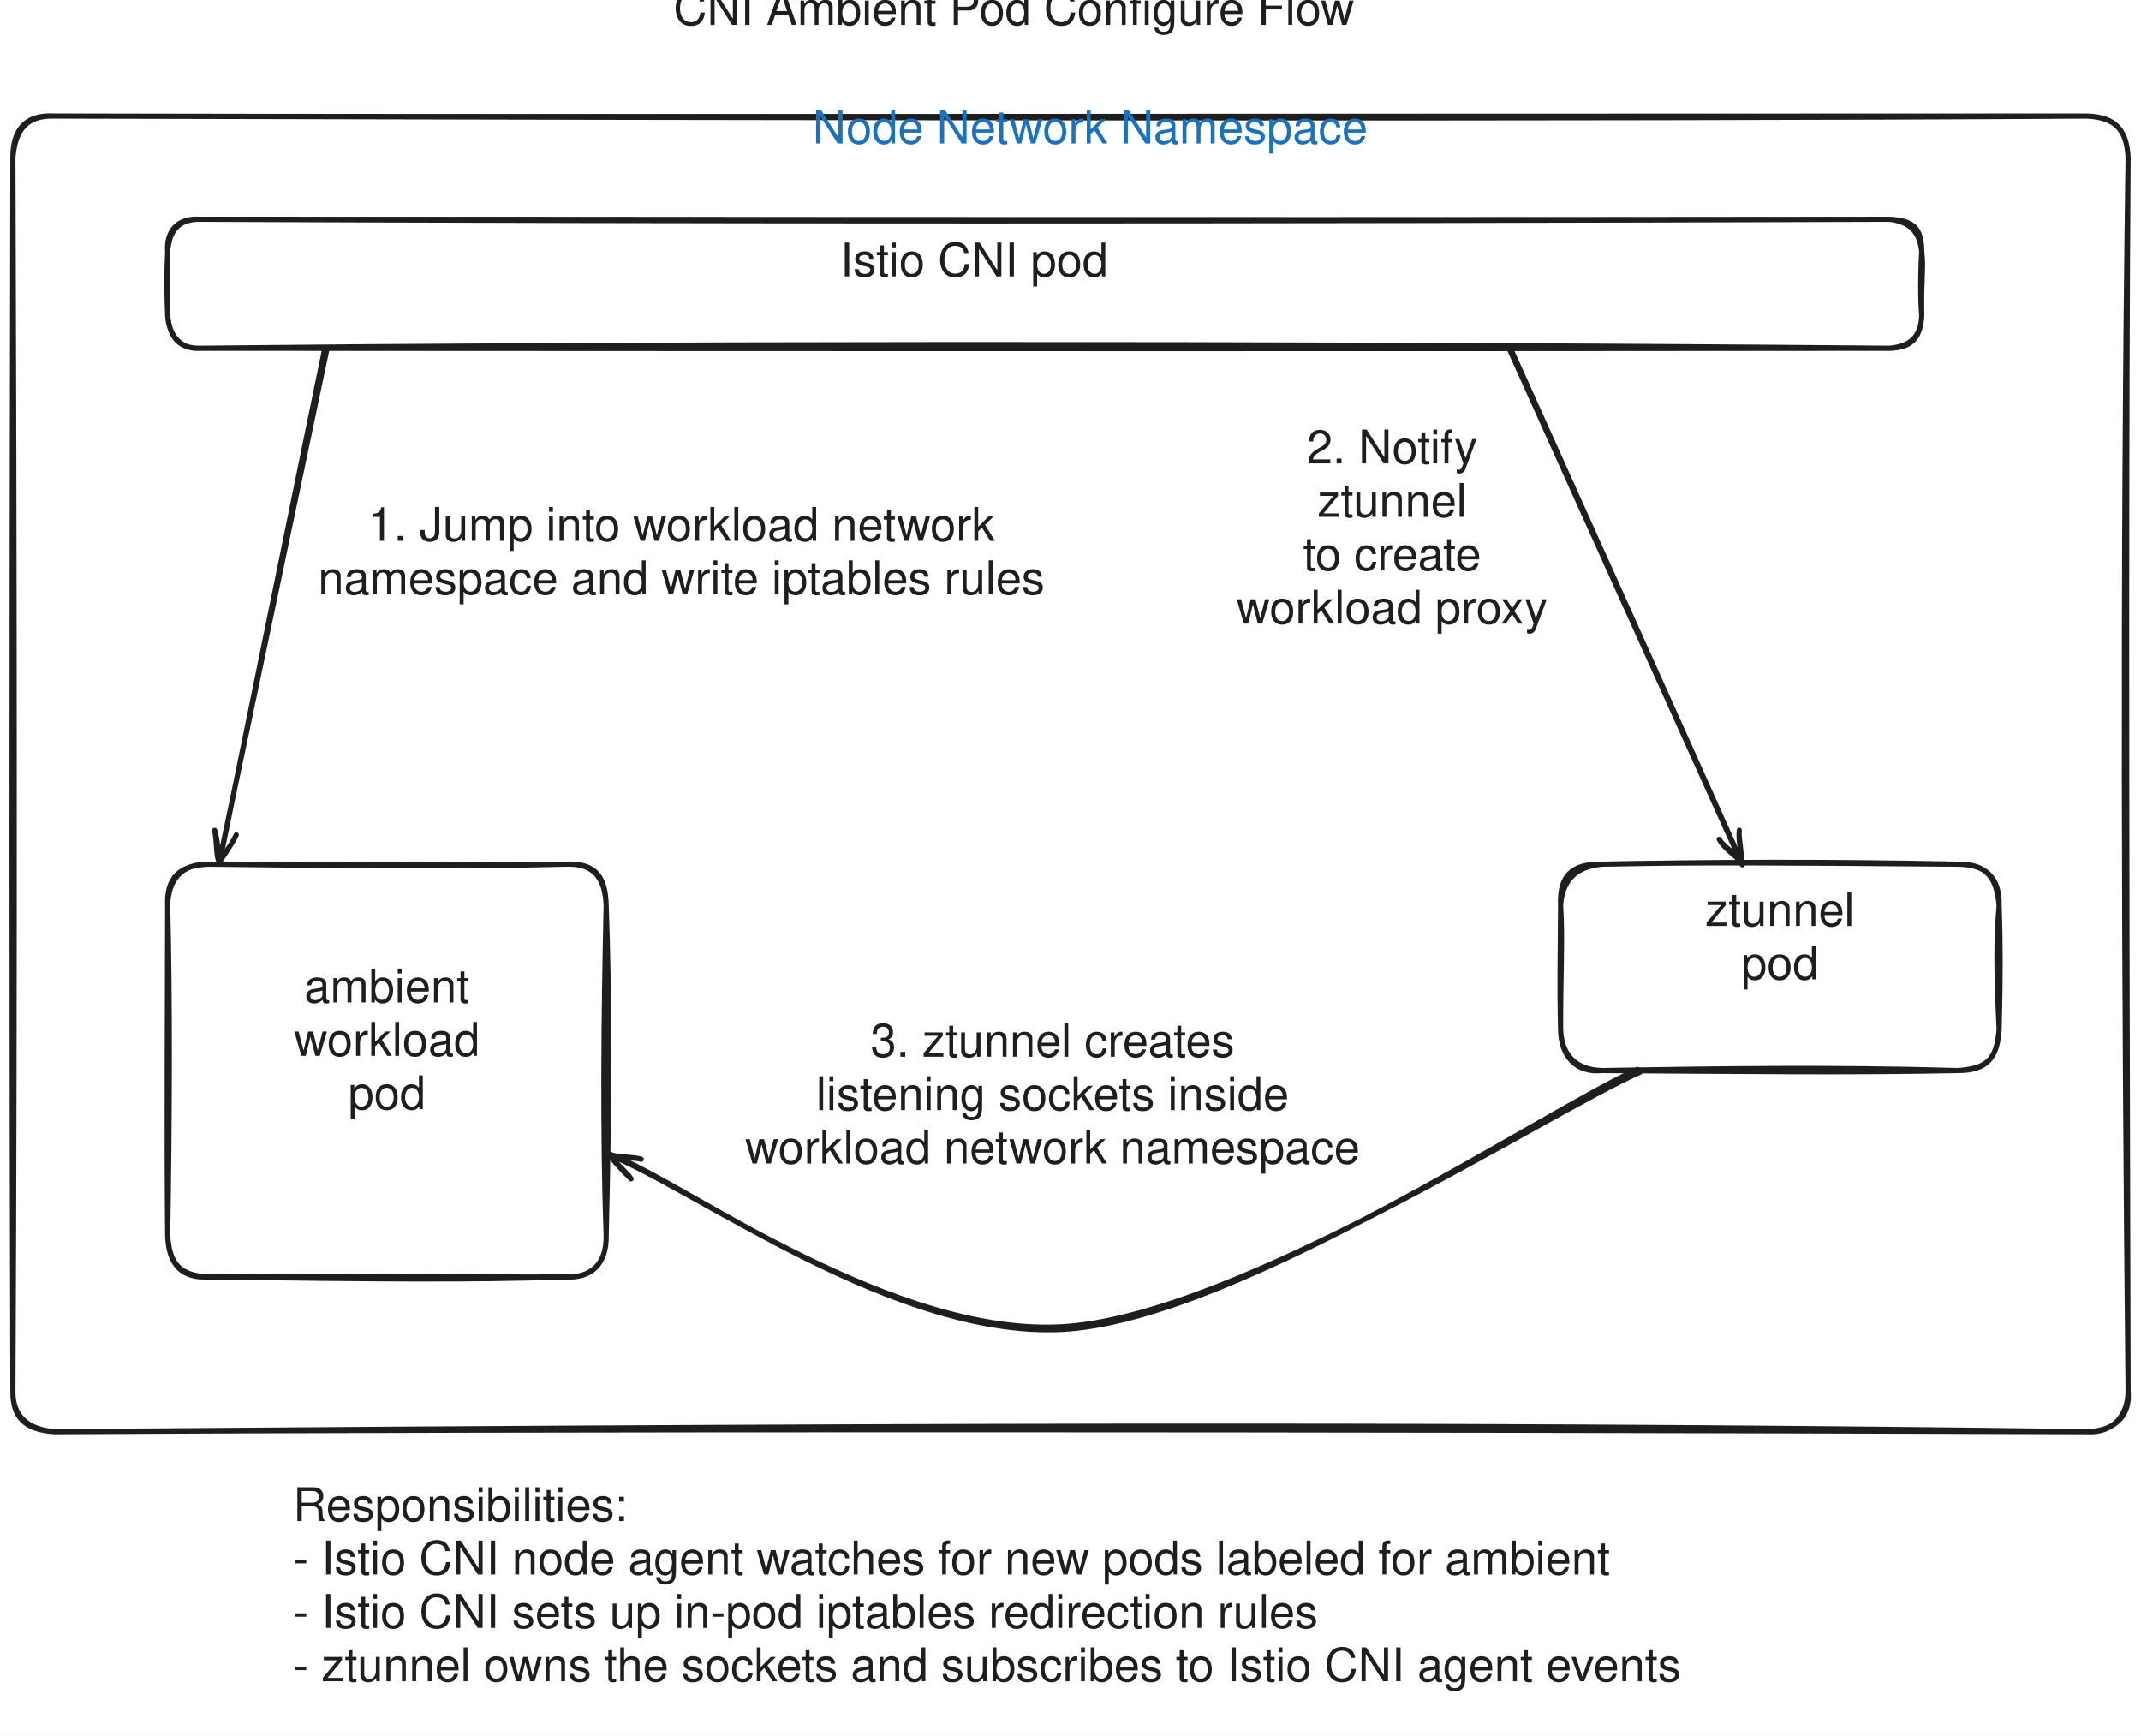
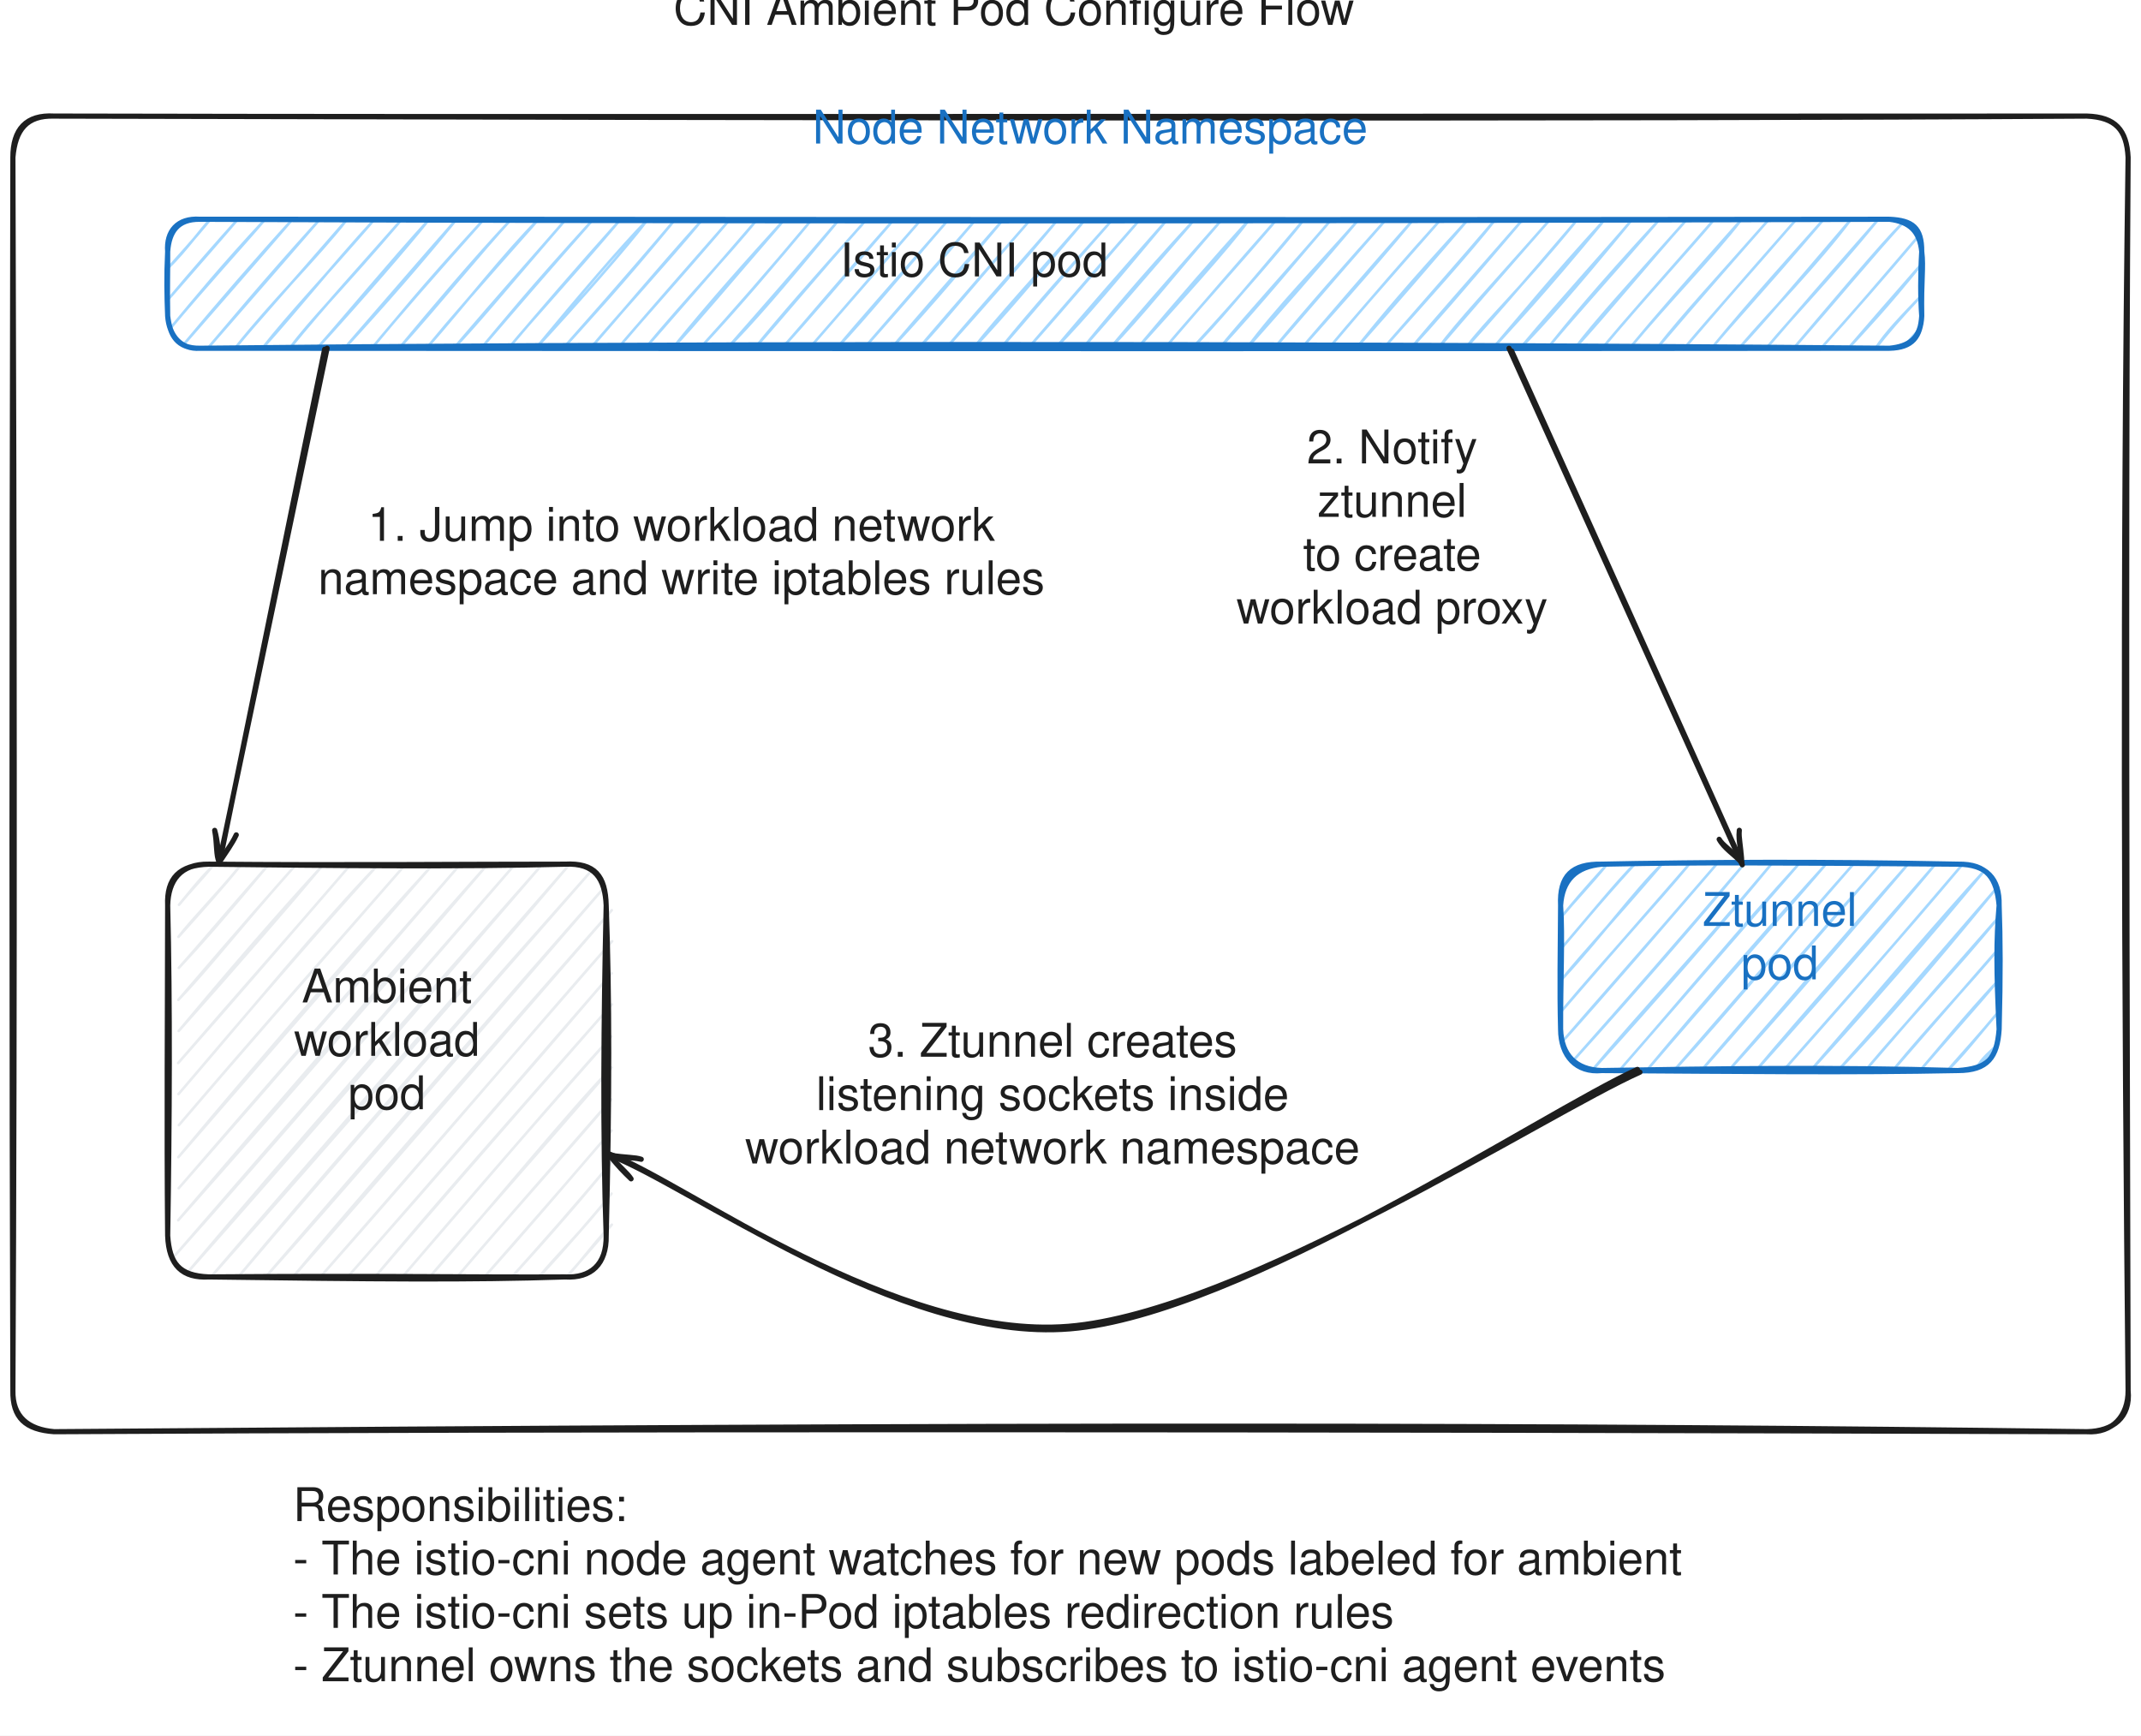
<svg xmlns="http://www.w3.org/2000/svg" version="1.1" viewBox="0 0 1660 1345.6" width="3320" height="2691.2">
  <defs>
    <style class="style-fonts">
      @font-face {
        font-family: "Virgil";
        src: url("https://excalidraw.com/Virgil.woff2");
      }
      @font-face {
        font-family: "Cascadia";
        src: url("https://excalidraw.com/Cascadia.woff2");
      }
      @font-face {
        font-family: "Assistant";
        src: url("https://app.excalidraw.com//dist/excalidraw-assets/Assistant-Regular.woff2");
      }
    </style>
  </defs>
  <rect x="0" y="0" width="1660" height="1345.6" fill="#ffffff" />
  <g stroke-linecap="round" transform="translate(10 90) rotate(0 820 510)">
    <path d="M32 0 C628.51 1.47, 1223.84 2.41, 1608 0 M32 0 C435.96 0.87, 840.23 0.09, 1608 0 M1608 0 C1630.18 0.62, 1638.9 10.75, 1640 32 M1608 0 C1630.43 1.15, 1638.89 10.7, 1640 32 M1640 32 C1635.49 355.02, 1636.9 678.5, 1640 988 M1640 32 C1638.57 243.76, 1638.44 455.67, 1640 988 M1640 988 C1640.18 1007.56, 1627.94 1021.39, 1608 1020 M1640 988 C1642.12 1009.11, 1628.21 1019.57, 1608 1020 M1608 1020 C1198.52 1014.57, 788.81 1014.03, 32 1020 M1608 1020 C1009.57 1018.06, 410.25 1017.82, 32 1020 M32 1020 C9.71 1018.47, -0.39 1009.24, 0 988 M32 1020 C12.08 1018.25, -0.45 1008.61, 0 988 M0 988 C1.58 669.8, 1.12 349.85, 0 32 M0 988 C-0.88 716.04, -0.89 444.3, 0 32 M0 32 C-0.03 10.31, 10.15 -1.3, 32 0 M0 32 C1.82 10.71, 10.62 -0.65, 32 0" stroke="#1e1e1e" stroke-width="4" fill="none" />
  </g>
  <g transform="translate(630 102) rotate(0 215.1667 20.7)">
    <text x="0" y="0" font-family="Helvetica, Segoe UI Emoji" font-size="36px" fill="#1971c2" text-anchor="start" style="white-space: pre;" direction="ltr" dominant-baseline="text-before-edge">Node Network Namespace</text>
  </g>
  <g stroke-linecap="round" transform="translate(130 170) rotate(0 680 50)">
-     <path d="M25 0 C348.87 -0.12, 672.5 0.72, 1335 0 M25 0 C420.07 1.67, 815.59 1.66, 1335 0 M1335 0 C1350.96 1.96, 1358.41 9.7, 1360 25 M1335 0 C1352.83 0.84, 1360.04 6.34, 1360 25 M1360 25 C1361.58 37.71, 1359.44 46.7, 1360 75 M1360 25 C1358.92 43.33, 1358.97 61.45, 1360 75 M1360 75 C1359.29 92.22, 1350.17 98.56, 1335 100 M1360 75 C1358.92 91.01, 1353.05 99.61, 1335 100 M1335 100 C832.7 95.7, 329.57 96.71, 25 100 M1335 100 C977.92 100.39, 621.41 100.35, 25 100 M25 100 C7.14 100.21, 1.8 89.84, 0 75 M25 100 C10.09 101.05, 1.1 90.27, 0 75 M0 75 C-0.63 59.16, -0.94 44.42, 0 25 M0 75 C-0.46 54.79, 0.14 35.64, 0 25 M0 25 C1.08 9.75, 7.65 -0.22, 25 0 M0 25 C-1.17 9.52, 7.46 -1.21, 25 0" stroke="#1e1e1e" stroke-width="4" fill="none" />
+     <path d="M3.56 9.72 C3.56 9.72, 3.56 9.72, 3.56 9.72 M3.56 9.72 C3.56 9.72, 3.56 9.72, 3.56 9.72 M0.54 37.57 C14.58 23.79, 25.49 7.78, 33.35 -0.16 M0.54 37.57 C8.73 28.22, 18.46 17.85, 33.35 -0.16 M0.81 61.65 C20.78 38.79, 41.46 15.18, 54.61 -0.23 M0.81 61.65 C19.56 39.26, 39.48 16.6, 54.61 -0.23 M1.73 84.98 C22.3 60.2, 41.29 36.98, 75.21 0.45 M1.73 84.98 C29.46 51.68, 58.67 19.9, 75.21 0.45 M11.84 97.74 C39.02 66.49, 68.85 32.56, 96.47 0.39 M11.84 97.74 C39.91 64.2, 69.35 30.11, 96.47 0.39 M30.48 100.69 C50.13 77.91, 70.32 52.77, 117.73 0.32 M30.48 100.69 C65.3 60.83, 99.85 20.9, 117.73 0.32 M51.74 100.62 C80.9 63.71, 115.14 30.55, 138.99 0.25 M51.74 100.62 C69.77 78.49, 87.93 59.17, 138.99 0.25 M73 100.55 C95.33 72.25, 119.72 47.01, 160.25 0.18 M73 100.55 C101.15 69.24, 126.68 36.89, 160.25 0.18 M94.26 100.49 C112.22 76.39, 132.92 56.9, 181.51 0.11 M94.26 100.49 C121.57 66.88, 152.06 33.7, 181.51 0.11 M115.52 100.42 C150.55 61.87, 185.15 21.99, 202.77 0.04 M115.52 100.42 C142.61 69.61, 169.93 36.24, 202.77 0.04 M136.78 100.35 C168.26 64.15, 202.73 23.97, 224.03 -0.03 M136.78 100.35 C167.84 66.55, 197.16 32.97, 224.03 -0.03 M158.04 100.28 C176.44 78.6, 193.99 56.01, 245.29 -0.1 M158.04 100.28 C180.07 73.51, 204.1 46.26, 245.29 -0.1 M179.3 100.21 C207.11 66.98, 235.42 33.08, 266.55 -0.17 M179.3 100.21 C211.24 64.68, 242.34 25.99, 266.55 -0.17 M200.56 100.14 C231.38 64.91, 261.84 25.71, 287.81 -0.24 M200.56 100.14 C219.8 76.69, 239.51 54.22, 287.81 -0.24 M221.82 100.07 C241.75 79.06, 259.74 56.75, 308.42 0.45 M221.82 100.07 C255.59 60.41, 288.99 22.89, 308.42 0.45 M242.42 100.76 C261.14 78.62, 277.52 57.76, 329.68 0.38 M242.42 100.76 C268.62 70.24, 294.18 40.55, 329.68 0.38 M263.68 100.69 C285.4 74.4, 308.87 49.87, 350.94 0.31 M263.68 100.69 C289.14 70.64, 316 39.28, 350.94 0.31 M284.94 100.62 C320.68 61.83, 354.93 22.76, 372.2 0.24 M284.94 100.62 C318.29 60.35, 352.08 20.68, 372.2 0.24 M306.2 100.55 C328.12 76.15, 351.94 50.7, 393.46 0.17 M306.2 100.55 C326.87 77.02, 347.75 54.05, 393.46 0.17 M327.46 100.48 C353.02 70.04, 381.84 39.34, 414.72 0.1 M327.46 100.48 C352.37 72.13, 374.73 44.87, 414.72 0.1 M348.72 100.41 C378.38 65.72, 406.11 34.19, 435.98 0.04 M348.72 100.41 C366.86 78.74, 386.85 57.3, 435.98 0.04 M369.98 100.34 C401.63 62.34, 432.94 29.5, 457.24 -0.03 M369.98 100.34 C397.85 68.46, 423.86 38.8, 457.24 -0.03 M391.24 100.27 C410.91 79.07, 430.57 55.29, 478.5 -0.1 M391.24 100.27 C420.46 64.12, 451.72 29.4, 478.5 -0.1 M412.5 100.21 C444.35 65.94, 471.46 33.74, 499.76 -0.17 M412.5 100.21 C438.56 71.57, 464.89 41.49, 499.76 -0.17 M433.76 100.14 C461.11 69.2, 489.17 36.9, 521.02 -0.24 M433.76 100.14 C454.18 79.29, 473.14 57.56, 521.02 -0.24 M455.02 100.07 C476.81 75.69, 498.92 48.5, 541.62 0.45 M455.02 100.07 C476.07 74.29, 498.72 48.57, 541.62 0.45 M475.63 100.75 C496.58 77.65, 515.02 55.89, 562.88 0.38 M475.63 100.75 C498.49 74.94, 520.47 48.07, 562.88 0.38 M496.89 100.68 C524.89 68.5, 551.7 37.53, 584.14 0.31 M496.89 100.68 C521.16 73.07, 545.27 44.31, 584.14 0.31 M518.15 100.62 C543.59 73.47, 567.81 43.56, 605.4 0.24 M518.15 100.62 C537.6 77.65, 556.54 56.23, 605.4 0.24 M539.41 100.55 C567 69.57, 594.04 38.39, 626.66 0.17 M539.41 100.55 C573.99 60.47, 607.35 22.12, 626.66 0.17 M560.67 100.48 C594.18 64.59, 624.97 27.4, 647.92 0.1 M560.67 100.48 C585.44 71.46, 611.63 41.43, 647.92 0.1 M581.93 100.41 C600.47 80.91, 617.73 58.74, 669.18 0.03 M581.93 100.41 C611.74 65.56, 643.69 29.11, 669.18 0.03 M603.19 100.34 C631.9 68.31, 657.62 39.45, 690.44 -0.04 M603.19 100.34 C635.25 62.4, 669.97 24.07, 690.44 -0.04 M624.45 100.27 C645.07 74.16, 669.5 48.14, 711.7 -0.11 M624.45 100.27 C649.41 73.72, 672.06 46.58, 711.7 -0.11 M645.71 100.2 C671.9 67.99, 698.17 38.79, 732.96 -0.18 M645.71 100.2 C665.64 77.67, 684.52 54.58, 732.96 -0.18 M666.97 100.13 C699.89 62.18, 736.45 19.62, 754.22 -0.24 M666.97 100.13 C695.19 68.67, 722.58 35.98, 754.22 -0.24 M688.23 100.06 C712.56 75.08, 734.85 48.13, 774.83 0.44 M688.23 100.06 C712.92 70.84, 737.67 42.54, 774.83 0.44 M708.83 100.75 C728.94 76.49, 750.92 49.15, 796.09 0.37 M708.83 100.75 C732.16 74.28, 755.83 46.96, 796.09 0.37 M730.09 100.68 C756.4 73.43, 776.99 46.79, 817.35 0.3 M730.09 100.68 C750.52 76.43, 772.66 50.8, 817.35 0.3 M751.35 100.61 C786.24 61.86, 821.03 23.76, 838.61 0.23 M751.35 100.61 C781.46 64.63, 812.51 28.98, 838.61 0.23 M772.61 100.54 C801.76 66.14, 834.85 29.78, 859.87 0.17 M772.61 100.54 C801.13 67.58, 829.34 34.7, 859.87 0.17 M793.87 100.47 C813.6 80.79, 833.19 56.78, 881.13 0.1 M793.87 100.47 C829.83 61.46, 864.49 21.21, 881.13 0.1 M815.13 100.4 C840.9 69.33, 866.73 41.54, 902.39 0.03 M815.13 100.4 C848.19 64.69, 878.96 27.05, 902.39 0.03 M836.39 100.33 C860.98 67.47, 889.19 39, 923.65 -0.04 M836.39 100.33 C861.79 71.6, 886.61 43.71, 923.65 -0.04 M857.65 100.27 C876.35 79.24, 894.05 57.89, 944.91 -0.11 M857.65 100.27 C885.08 67.08, 914.08 34.5, 944.91 -0.11 M878.91 100.2 C901.58 74.47, 926.02 48.04, 966.17 -0.18 M878.91 100.2 C903.27 72, 928.46 42.35, 966.17 -0.18 M900.17 100.13 C932.73 61.79, 960.63 29.4, 987.43 -0.25 M900.17 100.13 C918.07 78.58, 936.93 57.11, 987.43 -0.25 M921.43 100.06 C941.55 75.23, 960.31 52.56, 1008.03 0.44 M921.43 100.06 C952.25 65.37, 981.72 31.02, 1008.03 0.44 M942.04 100.74 C974.56 64.2, 1007.99 27.35, 1029.29 0.37 M942.04 100.74 C971.73 66.62, 1003.08 31.23, 1029.29 0.37 M963.3 100.68 C984.04 76, 1004.1 53.54, 1050.55 0.3 M963.3 100.68 C981.94 80.46, 999.26 60.49, 1050.55 0.3 M984.56 100.61 C1001.84 77.5, 1022.9 55.87, 1071.81 0.23 M984.56 100.61 C1007.6 73.7, 1032.07 45.42, 1071.81 0.23 M1005.82 100.54 C1024.02 76.58, 1046.82 56.71, 1093.08 0.16 M1005.82 100.54 C1025.7 78.45, 1046.2 55.14, 1093.08 0.16 M1027.08 100.47 C1044.43 80.95, 1063.01 62.33, 1114.34 0.09 M1027.08 100.47 C1049.18 74.77, 1071.28 47.27, 1114.34 0.09 M1048.34 100.4 C1083.05 58.91, 1117.78 21.34, 1135.6 0.02 M1048.34 100.4 C1067.93 80.21, 1087.79 58.08, 1135.6 0.02 M1069.6 100.33 C1086.55 79.4, 1104.32 57.01, 1156.86 -0.05 M1069.6 100.33 C1088.53 77.21, 1108.59 55.77, 1156.86 -0.05 M1090.86 100.26 C1119.62 68.54, 1145.22 36.84, 1178.12 -0.11 M1090.86 100.26 C1108.1 77.92, 1126.67 57.72, 1178.12 -0.11 M1112.12 100.19 C1130.81 77.47, 1152.76 53.09, 1199.38 -0.18 M1112.12 100.19 C1144.69 61.23, 1177.83 25.48, 1199.38 -0.18 M1133.38 100.12 C1164.25 62.96, 1198.17 28.73, 1219.98 0.5 M1133.38 100.12 C1153.97 75.19, 1176.14 49.93, 1219.98 0.5 M1154.64 100.05 C1176.24 72.48, 1201.43 45.79, 1241.24 0.43 M1154.64 100.05 C1186.93 62.11, 1219.3 25.34, 1241.24 0.43 M1175.24 100.74 C1202.18 68.72, 1227.55 40.83, 1262.5 0.36 M1175.24 100.74 C1193 80.04, 1213.54 56.17, 1262.5 0.36 M1196.5 100.67 C1228.28 61.94, 1262.09 24.84, 1283.76 0.3 M1196.5 100.67 C1213.85 79.55, 1232.58 60.33, 1283.76 0.3 M1217.76 100.6 C1246.58 67.08, 1276.86 37.35, 1305.02 0.23 M1217.76 100.6 C1237.6 79.33, 1256.07 57.59, 1305.02 0.23 M1239.03 100.53 C1261.01 73.94, 1286.07 49.07, 1326.28 0.16 M1239.03 100.53 C1262.25 73.59, 1285.73 46.15, 1326.28 0.16 M1260.29 100.46 C1292.21 64.05, 1324.43 25.25, 1345.57 2.35 M1260.29 100.46 C1293.21 61.66, 1327.07 21.08, 1345.57 2.35 M1281.55 100.4 C1306.59 72.73, 1328.06 47.39, 1357.65 12.85 M1281.55 100.4 C1306.18 72.65, 1329.32 46.76, 1357.65 12.85 M1302.81 100.33 C1316.75 85.15, 1332.42 68.84, 1359.88 34.67 M1302.81 100.33 C1320.13 80.14, 1336.86 60.91, 1359.88 34.67 M1324.07 100.26 C1331.92 87.99, 1343.52 76.12, 1360.15 58.75 M1324.07 100.26 C1332.87 88.81, 1342.75 77.33, 1360.15 58.75 M1346.64 98.68 C1350.86 94.62, 1354.77 88.66, 1359.1 84.34 M1346.64 98.68 C1349.76 93.92, 1354.9 88.81, 1359.1 84.34" stroke="#a5d8ff" stroke-width="2" fill="none" />
+     <path d="M25 0 C348.87 -0.12, 672.5 0.72, 1335 0 M25 0 C420.07 1.67, 815.59 1.66, 1335 0 M1335 0 C1350.96 1.96, 1358.41 9.7, 1360 25 M1335 0 C1352.83 0.84, 1360.04 6.34, 1360 25 M1360 25 C1361.58 37.71, 1359.44 46.7, 1360 75 M1360 25 C1358.92 43.33, 1358.97 61.45, 1360 75 M1360 75 C1359.29 92.22, 1350.17 98.56, 1335 100 M1360 75 C1358.92 91.01, 1353.05 99.61, 1335 100 M1335 100 C832.7 95.7, 329.57 96.71, 25 100 M1335 100 C977.92 100.39, 621.41 100.35, 25 100 M25 100 C7.14 100.21, 1.8 89.84, 0 75 M25 100 C10.09 101.05, 1.1 90.27, 0 75 M0 75 C-0.63 59.16, -0.94 44.42, 0 25 M0 75 C-0.46 54.79, 0.14 35.64, 0 25 M0 25 C1.08 9.75, 7.65 -0.22, 25 0 M0 25 C-1.17 9.52, 7.46 -1.21, 25 0" stroke="#1971c2" stroke-width="4" fill="none" />
  </g>
  <g stroke-linecap="round" transform="translate(130 670) rotate(0 170 160)">
+     <path d="M7.86 8.16 C7.86 8.16, 7.86 8.16, 7.86 8.16 M7.86 8.16 C7.86 8.16, 7.86 8.16, 7.86 8.16 M8.78 31.49 C16.28 22.24, 26.44 11.77, 34.37 2.05 M8.78 31.49 C16.93 21.69, 23.52 12.91, 34.37 2.05 M8.39 56.32 C20.47 40.86, 37.05 24.57, 55.63 1.98 M8.39 56.32 C26.06 36.54, 44.33 16.23, 55.63 1.98 M8.66 80.4 C26.14 61.69, 42.24 43.29, 76.89 1.91 M8.66 80.4 C27.67 59.13, 44.08 39.12, 76.89 1.91 M8.27 105.24 C33.06 79.28, 53.95 51.52, 98.15 1.85 M8.27 105.24 C27.85 82.72, 47.7 58.85, 98.15 1.85 M8.54 129.32 C44.66 86.09, 80.15 44.77, 119.41 1.78 M8.54 129.32 C52.88 79.57, 96.41 29.35, 119.41 1.78 M8.15 154.16 C52.54 102.6, 96.1 53.71, 140.67 1.71 M8.15 154.16 C51.05 105.69, 90.8 59.38, 140.67 1.71 M8.41 178.24 C66.12 111.18, 121.16 43.88, 161.28 2.39 M8.41 178.24 C58.5 119.09, 110.05 59.01, 161.28 2.39 M8.68 202.32 C55.64 147.37, 102.38 94.29, 182.54 2.32 M8.68 202.32 C63.09 138.43, 119.36 74.42, 182.54 2.32 M8.29 227.16 C79.94 141.28, 153.51 57.18, 203.8 2.26 M8.29 227.16 C68.23 157.79, 128.41 89.01, 203.8 2.26 M8.56 251.24 C76.78 172.26, 146.84 91.37, 225.06 2.19 M8.56 251.24 C91.11 157.06, 172.77 63.05, 225.06 2.19 M8.17 276.08 C66.86 209.55, 124.93 144.55, 246.32 2.12 M8.17 276.08 C92.87 176.76, 179.03 77.72, 246.32 2.12 M4.5 304.69 C84.72 214.7, 163.81 122.1, 267.58 2.05 M4.5 304.69 C68.62 230.67, 133.42 155.82, 267.58 2.05 M14.6 317.45 C102.79 217.96, 190.41 116.17, 288.84 1.98 M14.6 317.45 C99.8 216.74, 186.08 118.52, 288.84 1.98 M32.58 321.15 C116.86 222.48, 203.05 124.74, 310.1 1.91 M32.58 321.15 C133.7 206.93, 234.05 91.98, 310.1 1.91 M53.84 321.08 C128.85 232.5, 207.54 143.92, 327.42 6.37 M53.84 321.08 C110.91 252.24, 170.37 183.58, 327.42 6.37 M75.1 321.01 C131.52 257.97, 185.65 195.09, 338.18 18.38 M75.1 321.01 C169.73 211.07, 266.23 100.14, 338.18 18.38 M96.36 320.95 C151.01 255.27, 207.66 191.43, 344.35 35.67 M96.36 320.95 C165.25 242.79, 233.11 163.96, 344.35 35.67 M117.62 320.88 C200.39 227.43, 281.42 131.52, 344.62 59.75 M117.62 320.88 C165.11 266.8, 211.79 212.52, 344.62 59.75 M138.88 320.81 C216.9 232.07, 292.91 143.74, 344.23 84.58 M138.88 320.81 C209.84 240.56, 280.34 159.38, 344.23 84.58 M160.14 320.74 C211.14 259.88, 264 200.07, 344.5 108.67 M160.14 320.74 C199.73 274.5, 238.99 228.98, 344.5 108.67 M181.4 320.67 C242.77 249.58, 304.76 176.81, 344.11 133.5 M181.4 320.67 C216.95 279.34, 252.12 237.47, 344.11 133.5 M202.67 320.6 C256.57 259.5, 308.35 195.02, 344.37 157.58 M202.67 320.6 C236.12 281.07, 271.05 242.55, 344.37 157.58 M223.93 320.53 C249.37 290.83, 275.08 261.22, 343.98 182.42 M223.93 320.53 C267.59 268.95, 312.67 219.83, 343.98 182.42 M245.19 320.46 C268.58 293.53, 290.86 268.84, 344.25 206.5 M245.19 320.46 C276.9 285.12, 307.6 248.98, 344.25 206.5 M265.79 321.15 C290.97 293.09, 313.48 267.84, 344.52 230.58 M265.79 321.15 C295.71 288.55, 324.01 255.77, 344.52 230.58 M287.05 321.08 C302.22 302.23, 320.57 285.67, 344.13 255.42 M287.05 321.08 C308.87 297.42, 330.41 272.61, 344.13 255.42 M308.97 320.26 C320.69 308.05, 332.14 291.37, 344.39 279.5 M308.97 320.26 C319.15 308.65, 328.99 297.7, 344.39 279.5" stroke="#e9ecef" stroke-width="2" fill="none" />
    <path d="M32 0 C127.79 1.11, 225.07 2.17, 308 0 M32 0 C133.58 0.93, 236.7 -0.05, 308 0 M308 0 C331.21 -1.26, 339.5 9.06, 340 32 M308 0 C331.52 -1.15, 339.15 11.68, 340 32 M340 32 C338.03 120.19, 337.24 210.74, 340 288 M340 32 C342.57 104.63, 342.63 178.51, 340 288 M340 288 C340.28 309.9, 328.76 321.29, 308 320 M340 288 C340.45 310.53, 327.66 321.01, 308 320 M308 320 C237.96 320.41, 165.65 318.95, 32 320 M308 320 C234.42 322.48, 160.37 321.69, 32 320 M32 320 C11.61 321.17, 0.84 311.31, 0 288 M32 320 C8.67 319.09, 1.49 309.45, 0 288 M0 288 C-0.83 201.76, -0.08 116.39, 0 32 M0 288 C1.48 197.86, 1.86 107.55, 0 32 M0 32 C0.45 12.66, 9.97 -0.41, 32 0 M0 32 C-0.91 10.84, 9 0.61, 32 0" stroke="#1e1e1e" stroke-width="4" fill="none" />
  </g>
  <g transform="translate(227.9333 767.9) rotate(0 72.06667 62.1)">
-     <text x="72.067" y="0" font-family="Helvetica, Segoe UI Emoji" font-size="36px" fill="#1e1e1e" text-anchor="middle" style="white-space: pre;" direction="ltr" dominant-baseline="text-before-edge">ambient</text>
+     <text x="72.067" y="0" font-family="Helvetica, Segoe UI Emoji" font-size="36px" fill="#1e1e1e" text-anchor="middle" style="white-space: pre;" direction="ltr" dominant-baseline="text-before-edge">Ambient</text>
    <text x="72.067" y="41.4" font-family="Helvetica, Segoe UI Emoji" font-size="36px" fill="#1e1e1e" text-anchor="middle" style="white-space: pre;" direction="ltr" dominant-baseline="text-before-edge">workload</text>
    <text x="72.067" y="82.8" font-family="Helvetica, Segoe UI Emoji" font-size="36px" fill="#1e1e1e" text-anchor="middle" style="white-space: pre;" direction="ltr" dominant-baseline="text-before-edge">pod</text>
  </g>
  <g stroke-linecap="round" transform="translate(1210 670) rotate(0 170 80)">
-     <path d="M32 0 C115.12 -1.58, 198.42 -2.21, 308 0 M32 0 C102.74 -1.59, 173.72 -1.1, 308 0 M308 0 C331.09 -0.41, 338.15 11.34, 340 32 M308 0 C330.2 0.14, 340.44 10.94, 340 32 M340 32 C337.67 59.07, 337.84 82.85, 340 128 M340 32 C340.95 58.44, 341.1 85.31, 340 128 M340 128 C338.68 149.44, 331.22 160.03, 308 160 M340 128 C338.07 151.61, 330.94 158.32, 308 160 M308 160 C213.28 157.23, 121.03 158.49, 32 160 M308 160 C224.91 161.7, 140.43 160.65, 32 160 M32 160 C11.57 159.43, 0.73 147.83, 0 128 M32 160 C12.11 162, 0.06 148.75, 0 128 M0 128 C-0.18 91.63, 1.67 56.31, 0 32 M0 128 C-0.85 96.87, -0.2 65.81, 0 32 M0 32 C-1.05 9.01, 8.78 -0.42, 32 0 M0 32 C1.23 12.38, 11.98 1.83, 32 0" stroke="#1e1e1e" stroke-width="4" fill="none" />
+     <path d="M7.86 8.16 C7.86 8.16, 7.86 8.16, 7.86 8.16 M7.86 8.16 C7.86 8.16, 7.86 8.16, 7.86 8.16 M0.91 40.54 C11.18 28.17, 22.39 16.58, 36.34 -0.21 M0.91 40.54 C8.77 31.07, 15.35 23.02, 36.34 -0.21 M1.18 64.62 C21.49 40.92, 43.11 14.27, 57.6 -0.28 M1.18 64.62 C13.72 50.28, 24.96 35.65, 57.6 -0.28 M1.44 88.71 C31.22 56.48, 58.24 19.77, 78.2 0.41 M1.44 88.71 C19.27 66.86, 38.64 46.49, 78.2 0.41 M1.05 113.54 C21.95 89.38, 42.87 65.27, 99.46 0.34 M1.05 113.54 C36.68 71.18, 73.87 31.13, 99.46 0.34 M1.32 137.62 C29.13 105.38, 55.99 75.42, 120.72 0.27 M1.32 137.62 C39.41 95.13, 76.49 51.65, 120.72 0.27 M9.46 152.65 C50.76 106.04, 89.53 62, 141.98 0.2 M9.46 152.65 C59.03 97.8, 107.03 42.4, 141.98 0.2 M24.82 159.37 C62.9 113.91, 103.73 70.95, 163.24 0.13 M24.82 159.37 C77 101.75, 128.54 42.43, 163.24 0.13 M45.42 160.06 C92.6 106.31, 140.35 48.31, 184.5 0.06 M45.42 160.06 C84.46 115.03, 122.62 71.45, 184.5 0.06 M66.68 159.99 C116.74 99.88, 170.06 39.34, 205.76 -0.01 M66.68 159.99 C114.56 104, 162.21 50.66, 205.76 -0.01 M87.94 159.92 C133.96 109.84, 176.23 57.09, 227.02 -0.08 M87.94 159.92 C128.05 113.85, 167.23 68.63, 227.02 -0.08 M109.2 159.85 C139.83 125.67, 168.66 91.16, 248.28 -0.15 M109.2 159.85 C145.07 117.35, 182.36 74.89, 248.28 -0.15 M130.46 159.78 C174 109.86, 215.18 60.94, 269.54 -0.22 M130.46 159.78 C165.21 121.5, 198.63 83.33, 269.54 -0.22 M151.06 160.47 C191.56 112.13, 232.32 67.41, 290.8 -0.28 M151.06 160.47 C203.83 101.68, 254.8 42.99, 290.8 -0.28 M172.32 160.4 C202.44 126.44, 233.46 91.94, 311.41 0.4 M172.32 160.4 C219.55 106.49, 266.7 53.68, 311.41 0.4 M193.58 160.33 C241.39 107.97, 287.55 54.72, 328.08 5.61 M193.58 160.33 C244.94 100.63, 296.28 40.13, 328.08 5.61 M214.84 160.26 C252.69 120.61, 285.69 82.31, 338.18 18.38 M214.84 160.26 C242.27 129.79, 268.35 99.26, 338.18 18.38 M236.1 160.19 C270.28 119.29, 307.86 80.16, 340.42 40.19 M236.1 160.19 C261.31 131.25, 284.48 103.8, 340.42 40.19 M257.36 160.12 C286.14 125.08, 319.35 90.25, 340.68 64.28 M257.36 160.12 C278.95 135.22, 301.3 109.61, 340.68 64.28 M278.63 160.05 C294.73 141.42, 310.47 121.23, 340.29 89.11 M278.63 160.05 C299.86 135.41, 321.69 111.18, 340.29 89.11 M299.89 159.99 C311.49 148.77, 322.09 135.2, 340.56 113.19 M299.89 159.99 C313.07 144.95, 325.08 131.91, 340.56 113.19 M322.46 158.41 C325.89 150.6, 334.8 144.02, 338.2 140.29 M322.46 158.41 C328.2 151.41, 334.06 145.35, 338.2 140.29" stroke="#a5d8ff" stroke-width="2" fill="none" />
+     <path d="M32 0 C115.12 -1.58, 198.42 -2.21, 308 0 M32 0 C102.74 -1.59, 173.72 -1.1, 308 0 M308 0 C331.09 -0.41, 338.15 11.34, 340 32 M308 0 C330.2 0.14, 340.44 10.94, 340 32 M340 32 C337.67 59.07, 337.84 82.85, 340 128 M340 32 C340.95 58.44, 341.1 85.31, 340 128 M340 128 C338.68 149.44, 331.22 160.03, 308 160 M340 128 C338.07 151.61, 330.94 158.32, 308 160 M308 160 C213.28 157.23, 121.03 158.49, 32 160 M308 160 C224.91 161.7, 140.43 160.65, 32 160 M32 160 C11.57 159.43, 0.73 147.83, 0 128 M32 160 C12.11 162, 0.06 148.75, 0 128 M0 128 C-0.18 91.63, 1.67 56.31, 0 32 M0 128 C-0.85 96.87, -0.2 65.81, 0 32 M0 32 C-1.05 9.01, 8.78 -0.42, 32 0 M0 32 C1.23 12.38, 11.98 1.83, 32 0" stroke="#1971c2" stroke-width="4" fill="none" />
  </g>
-   <g transform="translate(1321.933 708.6) rotate(0 58.06667 41.4)">
-     <text x="58.067" y="0" font-family="Helvetica, Segoe UI Emoji" font-size="36px" fill="#1e1e1e" text-anchor="middle" style="white-space: pre;" direction="ltr" dominant-baseline="text-before-edge">ztunnel</text>
-     <text x="58.067" y="41.4" font-family="Helvetica, Segoe UI Emoji" font-size="36px" fill="#1e1e1e" text-anchor="middle" style="white-space: pre;" direction="ltr" dominant-baseline="text-before-edge">pod</text>
+   <g transform="translate(1319.933 708.6) rotate(0 60.06667 41.4)">
+     <text x="60.067" y="0" font-family="Helvetica, Segoe UI Emoji" font-size="36px" fill="#1971c2" text-anchor="middle" style="white-space: pre;" direction="ltr" dominant-baseline="text-before-edge">Ztunnel</text>
+     <text x="60.067" y="41.4" font-family="Helvetica, Segoe UI Emoji" font-size="36px" fill="#1971c2" text-anchor="middle" style="white-space: pre;" direction="ltr" dominant-baseline="text-before-edge">pod</text>
  </g>
  <g stroke-linecap="round">
    <g transform="translate(252.257 270.2437) rotate(0 -41.29717 199.0556)">
      <path d="M-0.55 0.53 C-14.32 66.91, -68.21 330.9, -81.75 397.21 M1.36 -0.24 C-12.56 66.37, -68.34 331.6, -82.26 398.28" stroke="#1e1e1e" stroke-width="4" fill="none" />
    </g>
    <g transform="translate(252.257 270.2437) rotate(0 -41.29717 199.0556)">
      <path d="M-85.81 373.53 C-83.84 384.12, -84.9 393.25, -82.26 398.28 M-85.81 373.53 C-83.51 381.49, -83.15 389.49, -82.26 398.28" stroke="#1e1e1e" stroke-width="4" fill="none" />
    </g>
    <g transform="translate(252.257 270.2437) rotate(0 -41.29717 199.0556)">
      <path d="M-69.07 377.04 C-73.28 386.25, -80.54 394.08, -82.26 398.28 M-69.07 377.04 C-72.2 383.78, -77.25 390.65, -82.26 398.28" stroke="#1e1e1e" stroke-width="4" fill="none" />
    </g>
  </g>
  <mask />
  <g transform="translate(246.0333 410) rotate(0 282.2667 41.4)">
    <text x="282.267" y="0" font-family="Helvetica, Segoe UI Emoji" font-size="36px" fill="#1e1e1e" text-anchor="middle" style="white-space: pre;" direction="ltr" dominant-baseline="text-before-edge">1. Jump into workload network </text>
    <text x="282.267" y="41.4" font-family="Helvetica, Segoe UI Emoji" font-size="36px" fill="#1e1e1e" text-anchor="middle" style="white-space: pre;" direction="ltr" dominant-baseline="text-before-edge">namespace and write iptables rules</text>
  </g>
  <g stroke-linecap="round">
    <g transform="translate(1170.323 270.9283) rotate(0 89.8385 199.5359)">
      <path d="M-0.32 -0.93 C29.74 65.68, 150.49 333.07, 180.54 399.58 M1.71 1.2 C31.68 67.45, 150.43 331.43, 180.04 397.72" stroke="#1e1e1e" stroke-width="4" fill="none" />
    </g>
    <g transform="translate(1170.323 270.9283) rotate(0 89.8385 199.5359)">
      <path d="M162.62 379.78 C166.51 386.88, 174.35 391.53, 180.04 397.72 M162.62 379.78 C165.45 384.6, 170.67 386.86, 180.04 397.72" stroke="#1e1e1e" stroke-width="4" fill="none" />
    </g>
    <g transform="translate(1170.323 270.9283) rotate(0 89.8385 199.5359)">
      <path d="M178.23 372.79 C177.23 382.02, 180.19 388.87, 180.04 397.72 M178.23 372.79 C177.57 379.12, 179.37 382.91, 180.04 397.72" stroke="#1e1e1e" stroke-width="4" fill="none" />
    </g>
  </g>
  <mask />
  <g transform="translate(958.275 350) rotate(0 121.1 82.8)">
    <text x="121.1" y="0" font-family="Helvetica, Segoe UI Emoji" font-size="36px" fill="#1e1e1e" text-anchor="middle" style="white-space: pre;" direction="ltr" dominant-baseline="text-before-edge">2. Notify</text>
    <text x="121.1" y="41.4" font-family="Helvetica, Segoe UI Emoji" font-size="36px" fill="#1e1e1e" text-anchor="middle" style="white-space: pre;" direction="ltr" dominant-baseline="text-before-edge">ztunnel</text>
    <text x="121.1" y="82.8" font-family="Helvetica, Segoe UI Emoji" font-size="36px" fill="#1e1e1e" text-anchor="middle" style="white-space: pre;" direction="ltr" dominant-baseline="text-before-edge">to create </text>
    <text x="121.1" y="124.2" font-family="Helvetica, Segoe UI Emoji" font-size="36px" fill="#1e1e1e" text-anchor="middle" style="white-space: pre;" direction="ltr" dominant-baseline="text-before-edge">workload proxy</text>
  </g>
  <g stroke-linecap="round">
    <g transform="translate(1270 830) rotate(0 -399.0556 100)">
      <path d="M-0.46 -0.88 C-73.83 32.35, -307.73 189.34, -440.54 200.28 C-573.34 211.23, -737.71 87.2, -797.28 64.78 M1.5 1.27 C-72.05 34.05, -308.58 187.59, -441.77 198.31 C-574.96 209.02, -738.3 87.47, -797.61 65.55" stroke="#1e1e1e" stroke-width="4" fill="none" />
    </g>
    <g transform="translate(1270 830) rotate(0 -399.0556 100)">
      <path d="M-772.82 68.78 C-781.15 66.9, -786.04 68.28, -797.61 65.55 M-772.82 68.78 C-777.77 67.09, -783.63 67.68, -797.61 65.55" stroke="#1e1e1e" stroke-width="4" fill="none" />
    </g>
    <g transform="translate(1270 830) rotate(0 -399.0556 100)">
      <path d="M-780.7 83.96 C-786.97 77.92, -789.69 75.13, -797.61 65.55 M-780.7 83.96 C-783.98 79.02, -788.15 76.36, -797.61 65.55" stroke="#1e1e1e" stroke-width="4" fill="none" />
    </g>
  </g>
  <mask />
  <g transform="translate(577.85 810) rotate(0 238.2167 62.1)">
-     <text x="238.217" y="0" font-family="Helvetica, Segoe UI Emoji" font-size="36px" fill="#1e1e1e" text-anchor="middle" style="white-space: pre;" direction="ltr" dominant-baseline="text-before-edge">3. ztunnel creates</text>
+     <text x="238.217" y="0" font-family="Helvetica, Segoe UI Emoji" font-size="36px" fill="#1e1e1e" text-anchor="middle" style="white-space: pre;" direction="ltr" dominant-baseline="text-before-edge">3. Ztunnel creates</text>
    <text x="238.217" y="41.4" font-family="Helvetica, Segoe UI Emoji" font-size="36px" fill="#1e1e1e" text-anchor="middle" style="white-space: pre;" direction="ltr" dominant-baseline="text-before-edge">listening sockets inside </text>
    <text x="238.217" y="82.8" font-family="Helvetica, Segoe UI Emoji" font-size="36px" fill="#1e1e1e" text-anchor="middle" style="white-space: pre;" direction="ltr" dominant-baseline="text-before-edge">workload network namespace</text>
  </g>
  <g transform="translate(651.2333 205) rotate(0 104.0667 20.7)">
    <text x="104.067" y="0" font-family="Helvetica, Segoe UI Emoji" font-size="36px" fill="#1e1e1e" text-anchor="middle" style="white-space: pre;" direction="ltr" dominant-baseline="text-before-edge">Istio CNI pod</text>
  </g>
-   <g transform="translate(227.225 1170) rotate(0 540.4333 82.8)">
+   <g transform="translate(227.225 1170) rotate(0 540.5167 82.8)">
    <text x="0" y="0" font-family="Helvetica, Segoe UI Emoji" font-size="36px" fill="#1e1e1e" text-anchor="start" style="white-space: pre;" direction="ltr" dominant-baseline="text-before-edge">Responsibilities:</text>
-     <text x="0" y="41.4" font-family="Helvetica, Segoe UI Emoji" font-size="36px" fill="#1e1e1e" text-anchor="start" style="white-space: pre;" direction="ltr" dominant-baseline="text-before-edge">- Istio CNI node agent watches for new pods labeled for ambient</text>
-     <text x="0" y="82.8" font-family="Helvetica, Segoe UI Emoji" font-size="36px" fill="#1e1e1e" text-anchor="start" style="white-space: pre;" direction="ltr" dominant-baseline="text-before-edge">- Istio CNI sets up in-pod iptables redirection rules</text>
-     <text x="0" y="124.2" font-family="Helvetica, Segoe UI Emoji" font-size="36px" fill="#1e1e1e" text-anchor="start" style="white-space: pre;" direction="ltr" dominant-baseline="text-before-edge">- ztunnel owns the sockets and subscribes to Istio CNI agent events</text>
+     <text x="0" y="41.4" font-family="Helvetica, Segoe UI Emoji" font-size="36px" fill="#1e1e1e" text-anchor="start" style="white-space: pre;" direction="ltr" dominant-baseline="text-before-edge">- The istio-cni node agent watches for new pods labeled for ambient</text>
+     <text x="0" y="82.8" font-family="Helvetica, Segoe UI Emoji" font-size="36px" fill="#1e1e1e" text-anchor="start" style="white-space: pre;" direction="ltr" dominant-baseline="text-before-edge">- The istio-cni sets up in-Pod iptables redirection rules</text>
+     <text x="0" y="124.2" font-family="Helvetica, Segoe UI Emoji" font-size="36px" fill="#1e1e1e" text-anchor="start" style="white-space: pre;" direction="ltr" dominant-baseline="text-before-edge">- Ztunnel owns the sockets and subscribes to istio-cni agent events</text>
  </g>
  <g transform="translate(520.9 10) rotate(0 265.1833 20.7)">
    <text x="265.183" y="0" font-family="Helvetica, Segoe UI Emoji" font-size="36px" fill="#1e1e1e" text-anchor="middle" style="white-space: pre;" direction="ltr" dominant-baseline="text-before-edge">CNI Ambient Pod Configure Flow</text>
  </g>
</svg>
